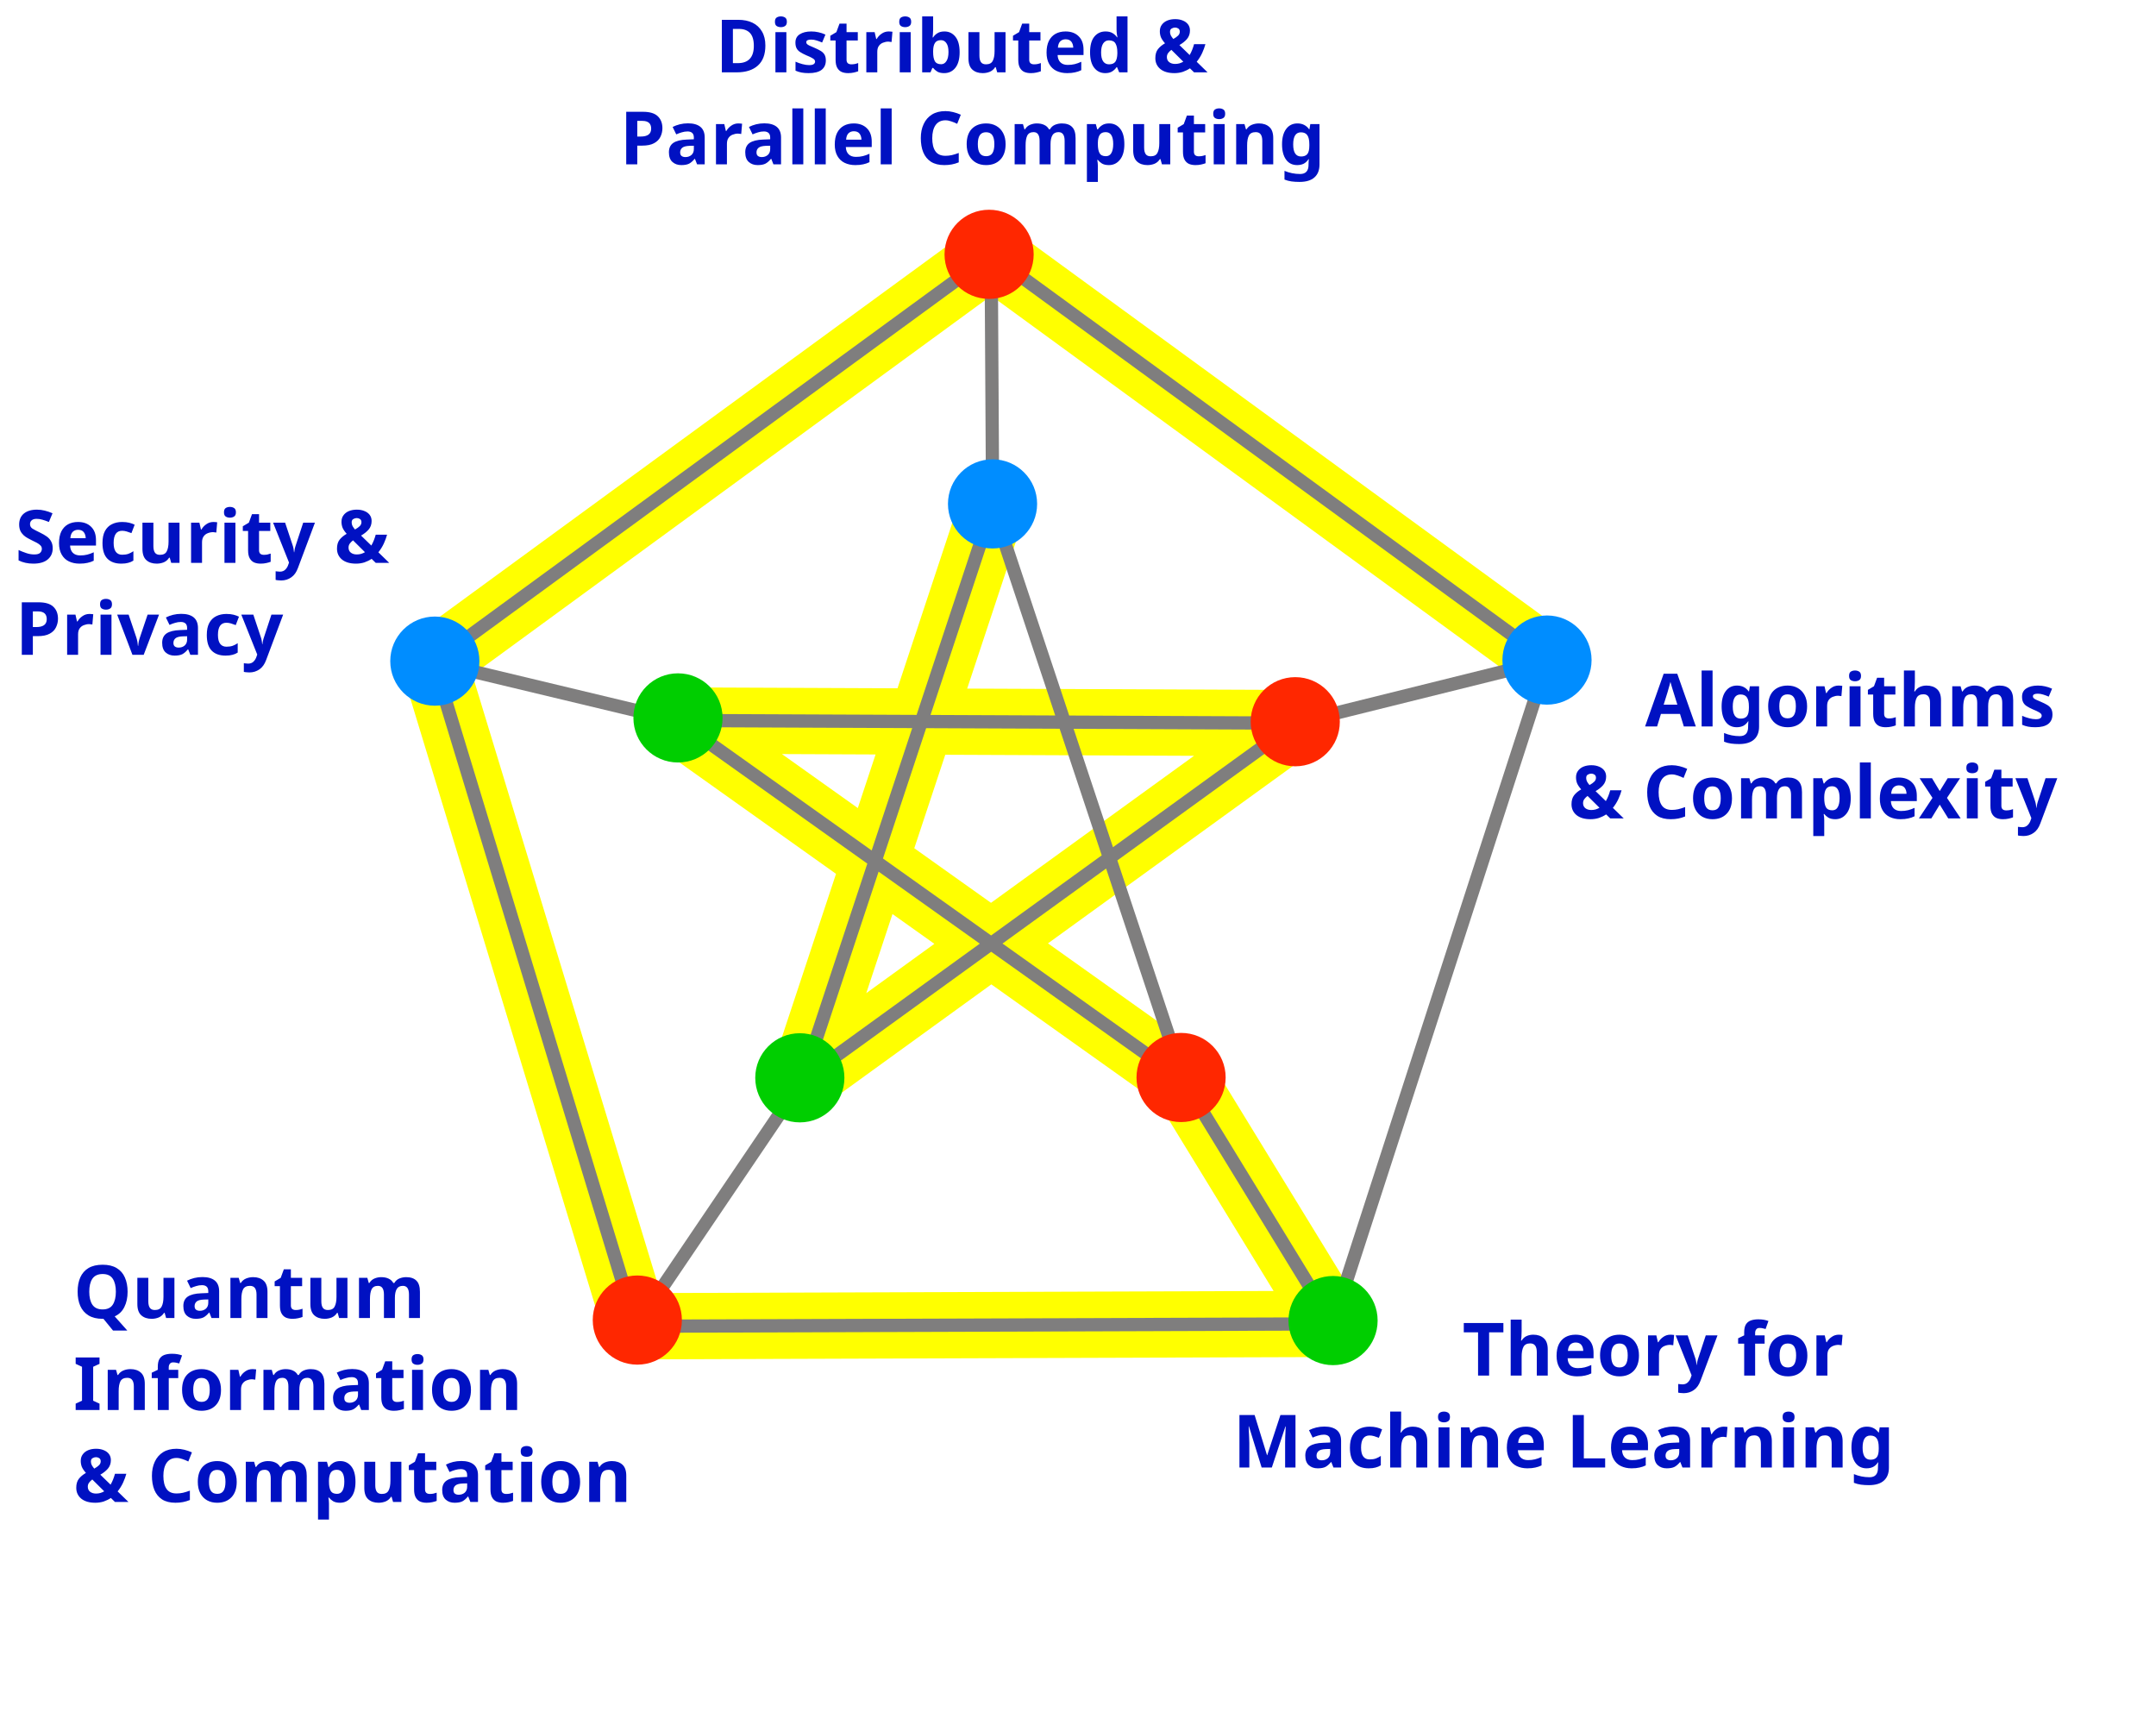
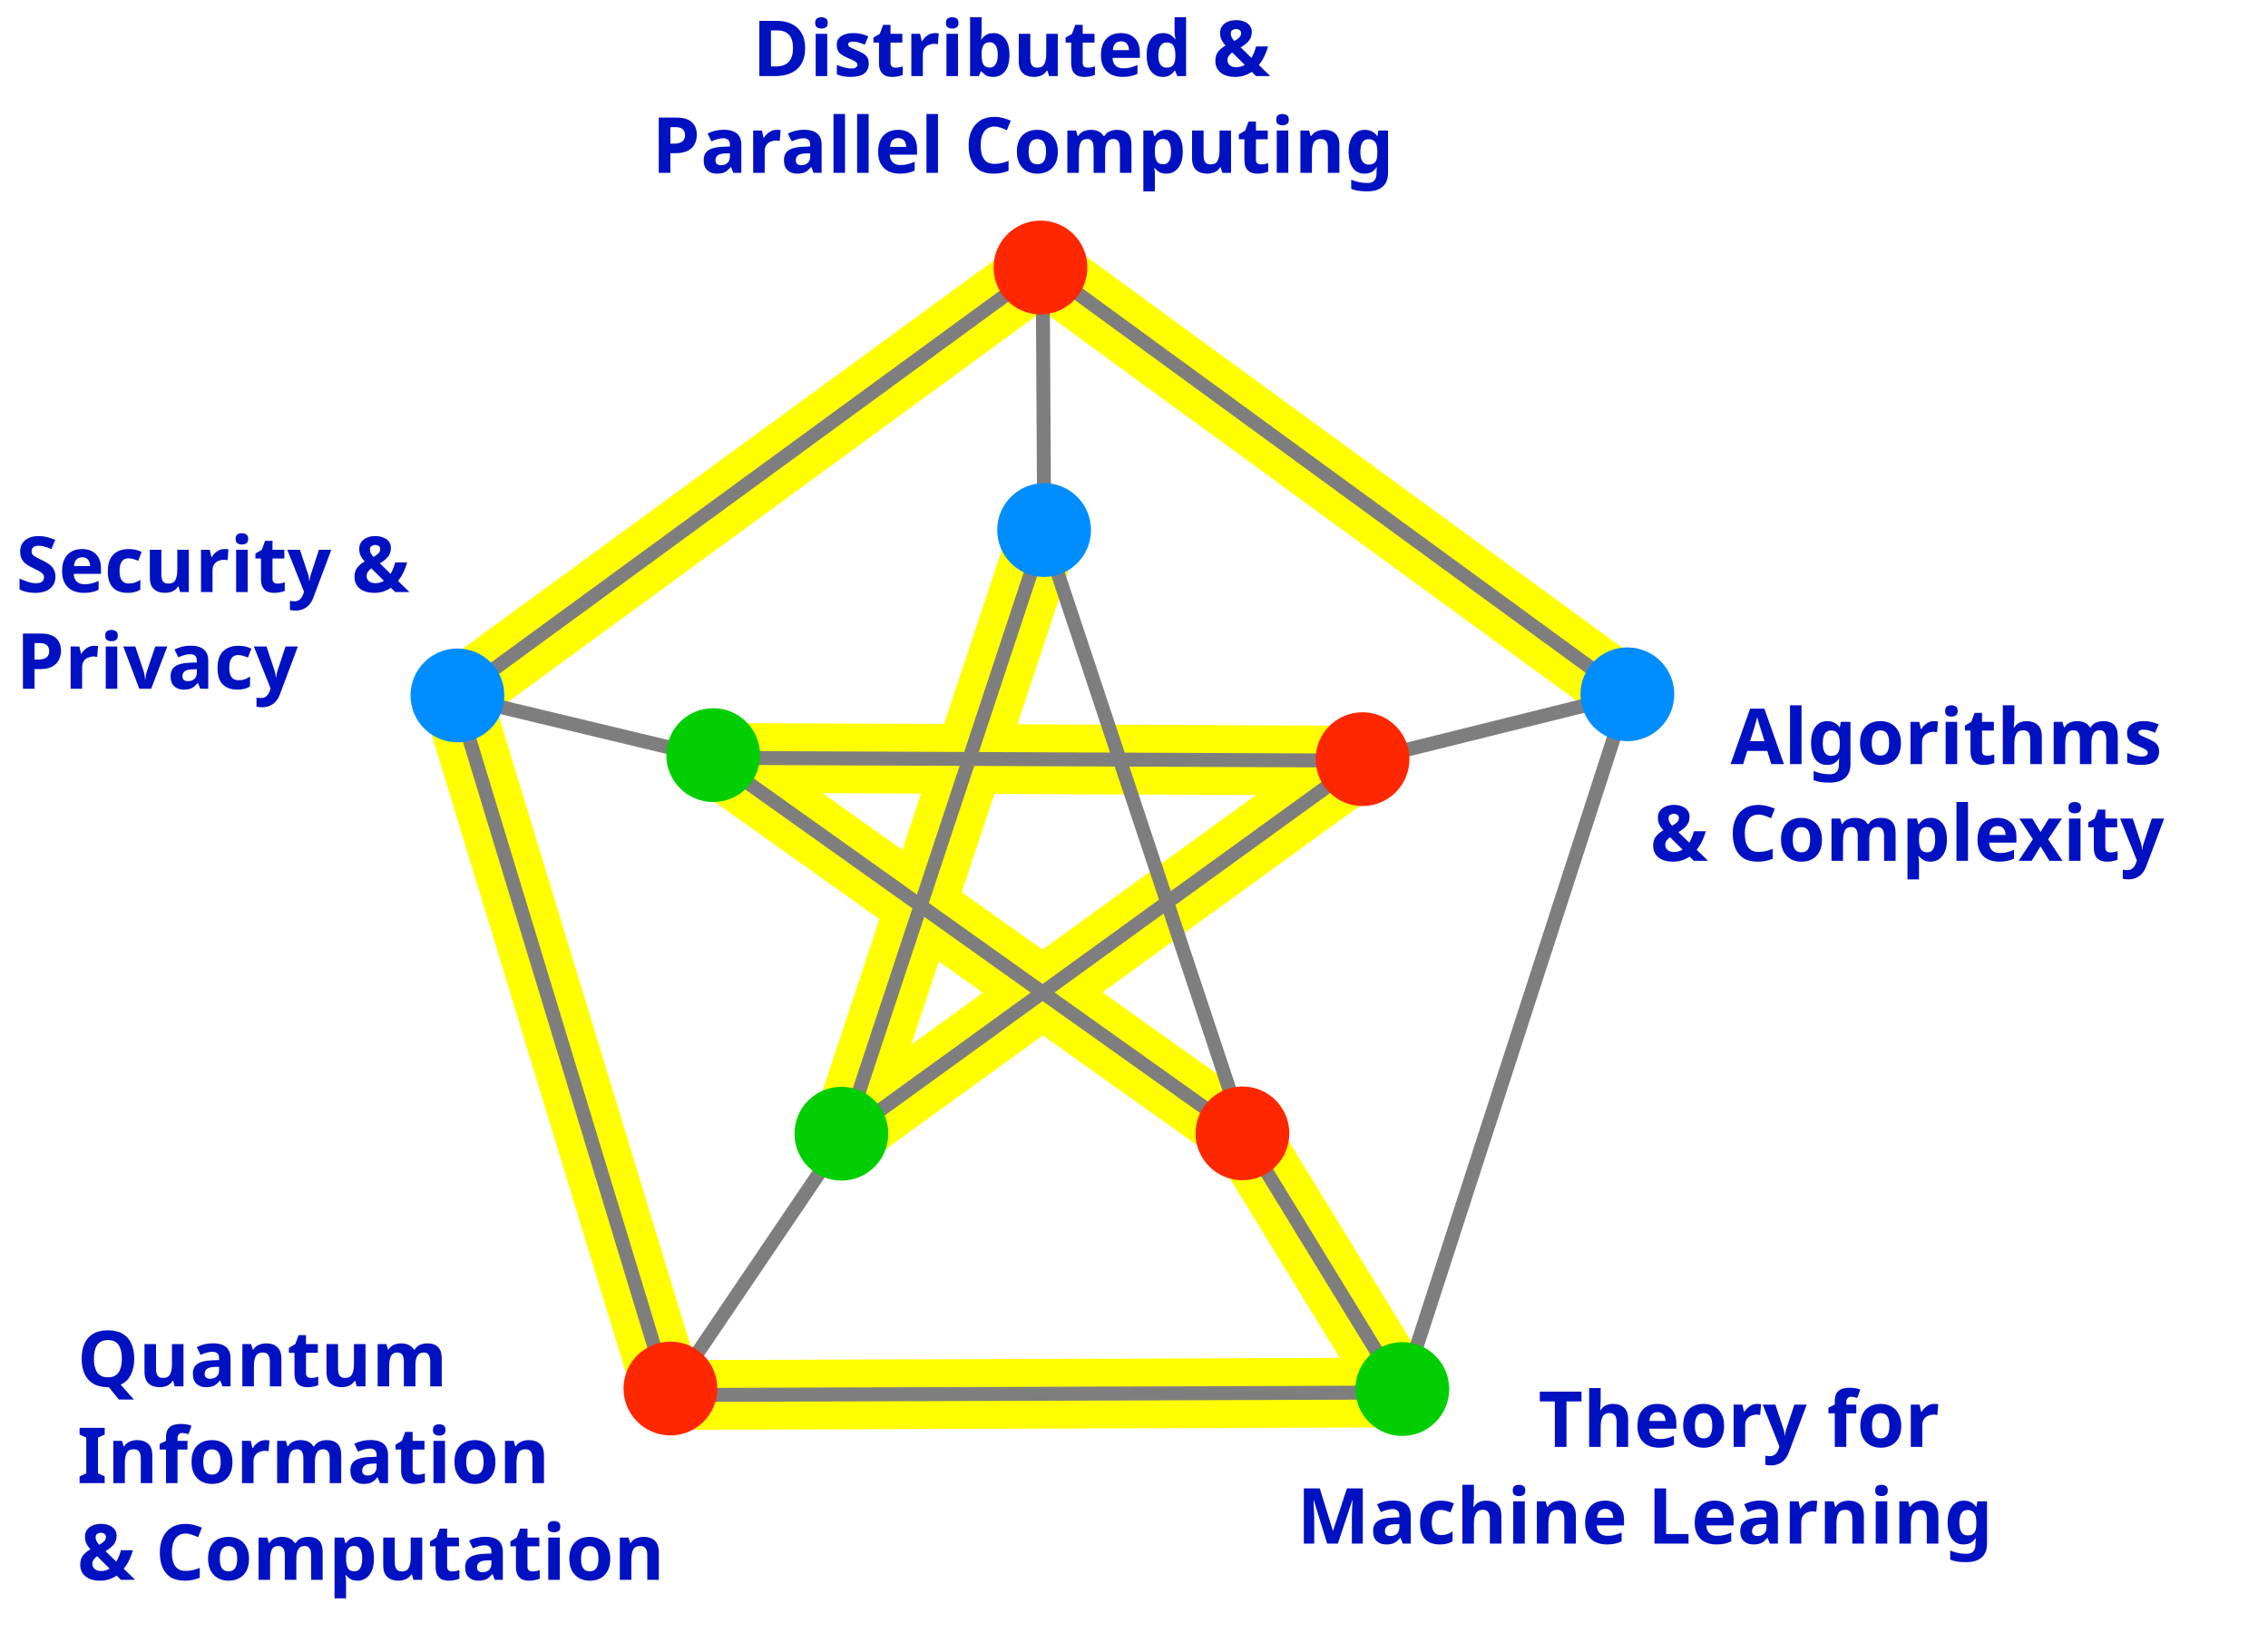
- <svg xmlns="http://www.w3.org/2000/svg" xmlns:xlink="http://www.w3.org/1999/xlink" width="250mm" height="200mm" version="1.1" viewBox="0 0 250 200" id="svg88">
+ <svg xmlns="http://www.w3.org/2000/svg" xmlns:xlink="http://www.w3.org/1999/xlink" width="250mm" height="180mm" version="1.1" viewBox="0 0 250 180" id="svg88">
  <defs id="defs92" />
  <style type="text/css" id="style3" />
  <path d="m 179.427,76.593 -64.494,-47.057 -64.623,47.228 23.438,77.002 80.77,-0.271 -17.272,-28.217 L 78.573,83.535 150.239,83.839 93.061,125.237 115.106,58.706" fill="none" stroke="#ffff00" stroke-linejoin="bevel" stroke-width="7.681" id="path2" />
  <g transform="matrix(0.72581,0,0,0.72581,15.0369,-17.71595)" id="g86">
    <g transform="translate(30.621,9.4779)" fill="none" stroke="#7f7e7e" stroke-width="2.117" id="g18">
      <path d="m 195.87,120.46 -88.858,-64.834 -89.037,65.07 32.292,106.09 111.28,-0.374 z" id="path4" />
      <path d="m 107.01,55.625 0.236,40.191" id="path6" />
      <path d="m 155.65,130.44 40.217,-9.983" id="path8" />
      <path d="M 56.914,130.02 17.975,120.692" id="path10" />
      <path d="M 76.875,187.48 50.267,226.787" id="path12" />
      <path d="m 137.75,187.54 23.797,38.877" id="path14" />
      <path d="m 76.875,187.48 30.373,-91.664 30.505,91.72 -80.839,-57.513 98.74,0.42 -78.779,57.037" id="path16" />
    </g>
    <a id="a24" />
    <g fill="#fffff3" font-family="sans-serif" font-size="11.753px" font-weight="bold" stroke-width="0.294" id="g56">
      <a id="a4560" target="_blank" xlink:href="/research-areas/security-privacy/" style="fill:#0011c2;fill-opacity:1">
        <text x="-18.297" y="114.321" style="line-height:1.25;font-variant-ligatures:normal;font-variant-caps:normal;font-variant-numeric:normal;font-variant-east-asian:normal;fill:#0011c2;fill-opacity:1" xml:space="preserve" id="text30">
          <tspan x="-18.297" y="114.321" style="font-variant-ligatures:normal;font-variant-caps:normal;font-variant-numeric:normal;font-variant-east-asian:normal;fill:#0011c2;fill-opacity:1" id="tspan26">Security &amp;</tspan>
          <tspan x="-18.297" y="129.012" style="font-variant-ligatures:normal;font-variant-caps:normal;font-variant-numeric:normal;font-variant-east-asian:normal;fill:#0011c2;fill-opacity:1" id="tspan28">Privacy</tspan>
        </text>
      </a>
      <a id="a4550" target="_blank" xlink:href="/research-areas/algorithms-complexity/" transform="translate(8.019775)" style="fill:#0011c2;fill-opacity:1">
        <text x="221.858" y="140.455" style="line-height:1.25;font-variant-ligatures:normal;font-variant-caps:normal;font-variant-numeric:normal;font-variant-east-asian:normal;fill:#0011c2;fill-opacity:1" xml:space="preserve" id="text36">
          <tspan x="221.858" y="140.455" id="tspan32" style="fill:#0011c2;fill-opacity:1">    Algorithms</tspan>
          <tspan x="221.858" y="155.146" id="tspan34" style="fill:#0011c2;fill-opacity:1">&amp; Complexity</tspan>
        </text>
      </a>
      <a id="a4555" target="_blank" xlink:href="/research-areas/distributed-parallel-computing/" style="fill:#0011c2;fill-opacity:1">
        <text x="78.267" y="35.965" style="line-height:1.25;font-variant-ligatures:normal;font-variant-caps:normal;font-variant-numeric:normal;font-variant-east-asian:normal;fill:#0011c2;fill-opacity:1" xml:space="preserve" id="text42">
          <tspan x="78.267" y="35.965" style="font-variant-ligatures:normal;font-variant-caps:normal;font-variant-numeric:normal;font-variant-east-asian:normal;fill:#0011c2;fill-opacity:1" id="tspan38">     Distributed &amp;</tspan>
          <tspan x="78.267" y="50.656" style="font-variant-ligatures:normal;font-variant-caps:normal;font-variant-numeric:normal;font-variant-east-asian:normal;fill:#0011c2;fill-opacity:1" id="tspan40">Parallel Computing</tspan>
        </text>
      </a>
      <a id="a4308" target="_blank" xlink:href="/research-areas/theory-for-ml/">
        <text x="176.236" y="244.145" style="line-height:1.25;font-variant-ligatures:normal;font-variant-caps:normal;font-variant-numeric:normal;font-variant-east-asian:normal;fill:#0011c2;fill-opacity:1" xml:space="preserve" id="text48">
          <tspan x="176.236" y="244.145" style="font-variant-ligatures:normal;font-variant-caps:normal;font-variant-numeric:normal;font-variant-east-asian:normal;fill:#0011c2;fill-opacity:1" id="tspan44">            Theory for </tspan>
          <tspan x="176.236" y="258.836" style="font-variant-ligatures:normal;font-variant-caps:normal;font-variant-numeric:normal;font-variant-east-asian:normal;fill:#0011c2;fill-opacity:1" id="tspan46">Machine Learning</tspan>
        </text>
      </a>
      <a id="a4368" target="_blank" xlink:href="/research-areas/quantum-information-computation/">
        <text x="-9.002" y="234.953" style="line-height:1.25;font-variant-ligatures:normal;font-variant-caps:normal;font-variant-numeric:normal;font-variant-east-asian:normal;fill:#0011c2;fill-opacity:1" xml:space="preserve" id="text54">
          <tspan id="tspan2048" x="-9.002" y="234.953">
            <tspan x="-9.002" y="234.953" style="font-variant-ligatures:normal;font-variant-caps:normal;font-variant-numeric:normal;font-variant-east-asian:normal;fill:#0011c2;fill-opacity:1" id="tspan50">Quantum</tspan>
          </tspan>
          <tspan id="tspan2050" x="-9.002" y="249.644">Information </tspan>
          <tspan x="-9.002" y="264.336" id="tspan2052">&amp; Computation</tspan>
        </text>
      </a>
    </g>
    <a transform="translate(30.621,4.3744)" xlink:href="https://iiit.ac.in" id="a62" />
    <g transform="translate(30.621,9.4779)" id="g84">
      <circle cx="195.81" cy="120.37" r="7.122" fill="#008dff" style="paint-order:markers stroke fill" id="circle64" />
      <circle cx="106.68" cy="55.558" r="7.122" fill="#ff2700" style="paint-order:markers stroke fill" id="circle66" />
      <circle cx="18.131" cy="120.54" r="7.122" fill="#008dff" style="paint-order:markers stroke fill" id="circle68" />
      <circle cx="107.23" cy="95.424" r="7.122" fill="#008dff" style="paint-order:markers stroke fill" id="circle70" />
      <circle cx="56.977" cy="129.61" r="7.122" fill="#00ce00" style="paint-order:markers stroke fill" id="circle72" />
      <circle cx="155.59" cy="130.22" r="7.122" fill="#ff2700" style="paint-order:markers stroke fill" id="circle74" />
      <circle cx="137.35" cy="187.05" r="7.122" fill="#ff2700" style="paint-order:markers stroke fill" id="circle76" />
      <circle cx="76.443" cy="187.1" r="7.122" fill="#00ce00" style="paint-order:markers stroke fill" id="circle78" />
      <circle cx="50.48" cy="225.8" r="7.122" fill="#ff2700" style="paint-order:markers stroke fill" id="circle80" />
      <circle cx="161.63" cy="225.88" r="7.122" fill="#00ce00" style="paint-order:markers stroke fill" id="circle82" />
    </g>
  </g>
</svg>
